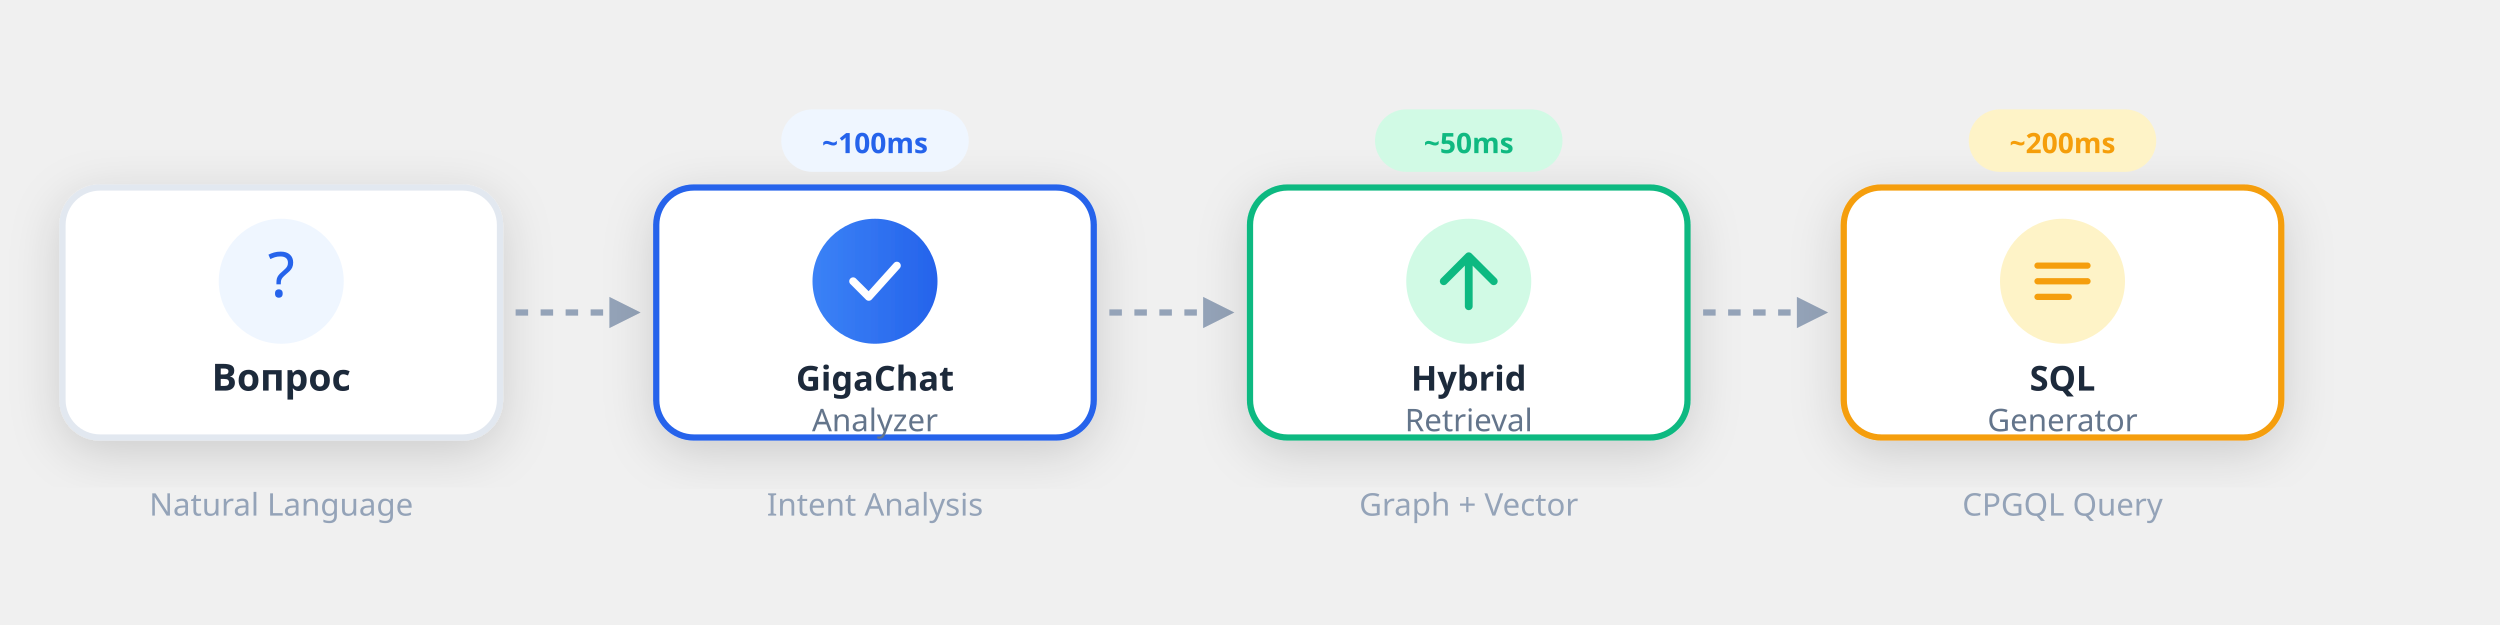
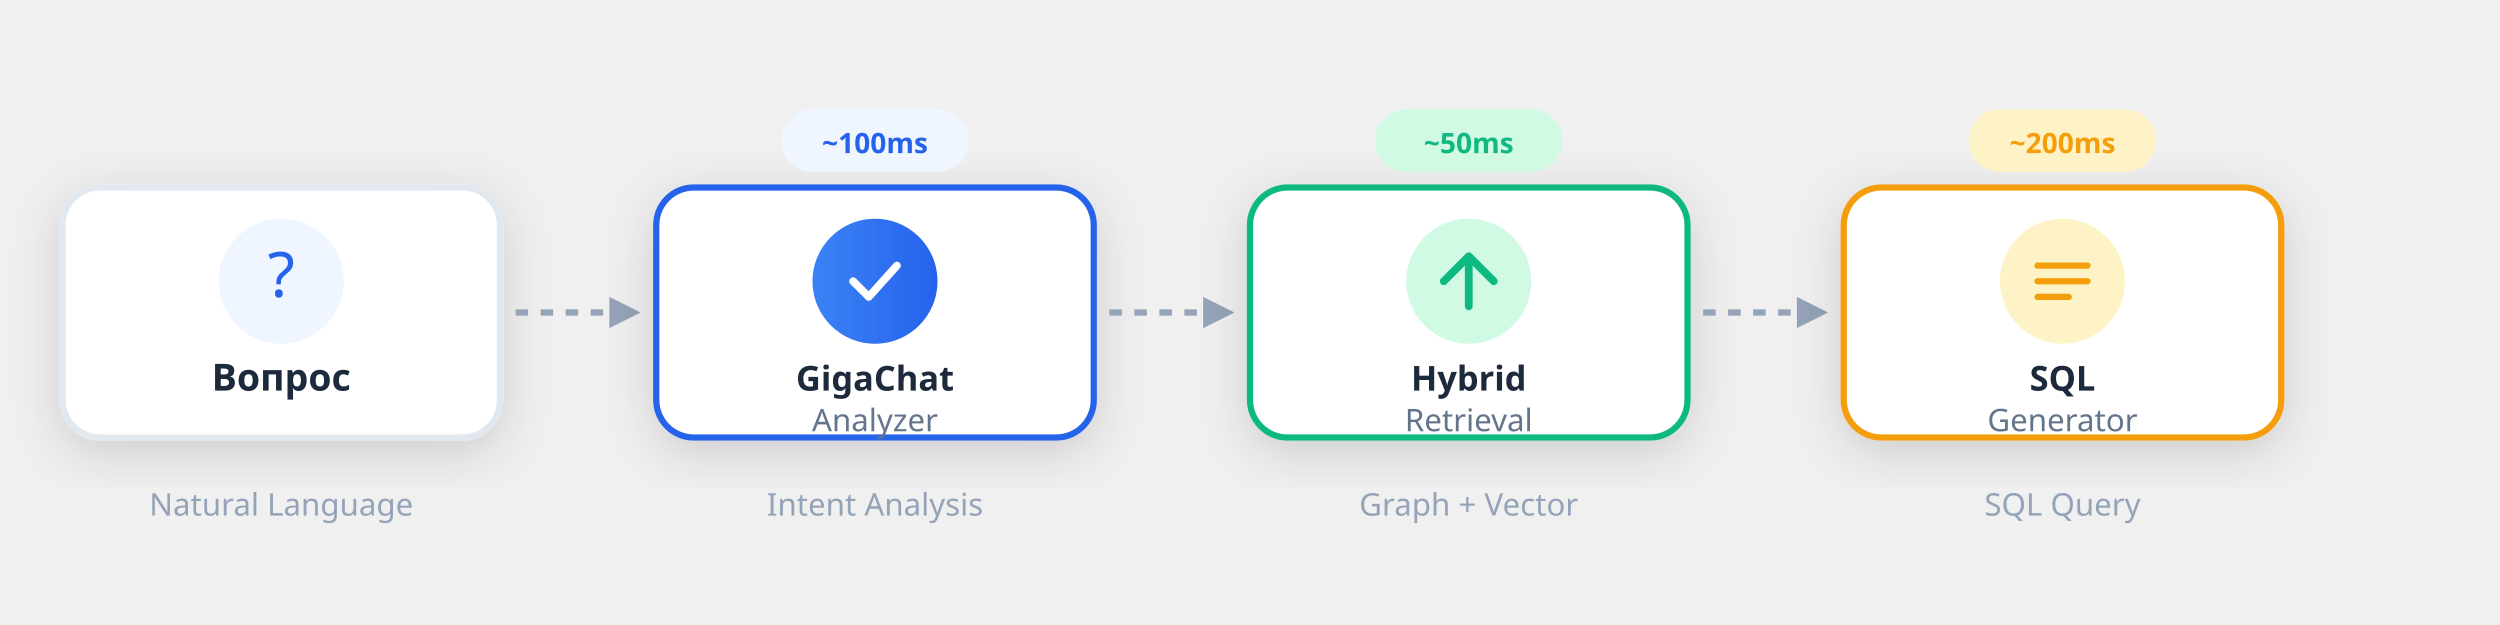
<svg xmlns="http://www.w3.org/2000/svg" viewBox="0 0 800 200" fill="none">
  <defs>
    <linearGradient id="pipeGrad" x1="0%" y1="0%" x2="100%" y2="0%">
      <stop offset="0%" style="stop-color:#3B82F6" />
      <stop offset="100%" style="stop-color:#2563EB" />
    </linearGradient>
    <filter id="shadow" x="-20%" y="-20%" width="140%" height="140%">
      <feDropShadow dx="0" dy="4" stdDeviation="8" flood-opacity="0.15" />
    </filter>
  </defs>
  <g filter="url(#shadow)">
    <rect x="20" y="60" width="140" height="80" rx="12" fill="white" stroke="#E2E8F0" stroke-width="2" />
    <circle cx="90" cy="90" r="20" fill="#EFF6FF" />
    <text x="90" y="95" text-anchor="middle" font-family="system-ui" font-size="20" fill="#2563EB">?</text>
    <text x="90" y="125" text-anchor="middle" font-family="system-ui" font-size="12" font-weight="600" fill="#1E293B">Вопрос</text>
  </g>
  <path d="M165 100 L195 100" stroke="#94A3B8" stroke-width="2" stroke-dasharray="4" />
  <polygon points="195,95 205,100 195,105" fill="#94A3B8" />
  <g filter="url(#shadow)">
    <rect x="210" y="60" width="140" height="80" rx="12" fill="white" stroke="#2563EB" stroke-width="2" />
    <circle cx="280" cy="90" r="20" fill="url(#pipeGrad)" />
    <path d="M273 90L278 95L287 85" stroke="white" stroke-width="2.5" stroke-linecap="round" stroke-linejoin="round" />
    <text x="280" y="125" text-anchor="middle" font-family="system-ui" font-size="11" font-weight="600" fill="#1E293B">GigaChat</text>
    <text x="280" y="138" text-anchor="middle" font-family="system-ui" font-size="10" fill="#64748B">Analyzer</text>
  </g>
  <path d="M355 100 L385 100" stroke="#94A3B8" stroke-width="2" stroke-dasharray="4" />
  <polygon points="385,95 395,100 385,105" fill="#94A3B8" />
  <g filter="url(#shadow)">
    <rect x="400" y="60" width="140" height="80" rx="12" fill="white" stroke="#10B981" stroke-width="2" />
    <circle cx="470" cy="90" r="20" fill="#D1FAE5" />
    <path d="M462 90L470 82L478 90M470 82V98" stroke="#10B981" stroke-width="2.5" stroke-linecap="round" stroke-linejoin="round" />
    <text x="470" y="125" text-anchor="middle" font-family="system-ui" font-size="11" font-weight="600" fill="#1E293B">Hybrid</text>
    <text x="470" y="138" text-anchor="middle" font-family="system-ui" font-size="10" fill="#64748B">Retrieval</text>
  </g>
  <path d="M545 100 L575 100" stroke="#94A3B8" stroke-width="2" stroke-dasharray="4" />
  <polygon points="575,95 585,100 575,105" fill="#94A3B8" />
  <g filter="url(#shadow)">
    <rect x="590" y="60" width="140" height="80" rx="12" fill="white" stroke="#F59E0B" stroke-width="2" />
    <circle cx="660" cy="90" r="20" fill="#FEF3C7" />
    <path d="M652 85H668M652 90H668M652 95H662" stroke="#F59E0B" stroke-width="2" stroke-linecap="round" />
    <text x="660" y="125" text-anchor="middle" font-family="system-ui" font-size="11" font-weight="600" fill="#1E293B">SQL</text>
    <text x="660" y="138" text-anchor="middle" font-family="system-ui" font-size="10" fill="#64748B">Generator</text>
  </g>
  <text x="90" y="165" text-anchor="middle" font-family="system-ui" font-size="10" fill="#94A3B8">Natural Language</text>
  <text x="280" y="165" text-anchor="middle" font-family="system-ui" font-size="10" fill="#94A3B8">Intent Analysis</text>
  <text x="470" y="165" text-anchor="middle" font-family="system-ui" font-size="10" fill="#94A3B8">Graph + Vector</text>
-   <text x="660" y="165" text-anchor="middle" font-family="system-ui" font-size="10" fill="#94A3B8">CPGQL Query</text>
+   <text x="660" y="165" text-anchor="middle" font-family="system-ui" font-size="10" fill="#94A3B8">SQL Query</text>
  <rect x="250" y="35" width="60" height="20" rx="10" fill="#EFF6FF" />
  <text x="280" y="49" text-anchor="middle" font-family="system-ui" font-size="9" font-weight="600" fill="#2563EB">~100ms</text>
  <rect x="440" y="35" width="60" height="20" rx="10" fill="#D1FAE5" />
  <text x="470" y="49" text-anchor="middle" font-family="system-ui" font-size="9" font-weight="600" fill="#10B981">~50ms</text>
  <rect x="630" y="35" width="60" height="20" rx="10" fill="#FEF3C7" />
  <text x="660" y="49" text-anchor="middle" font-family="system-ui" font-size="9" font-weight="600" fill="#F59E0B">~200ms</text>
</svg>
